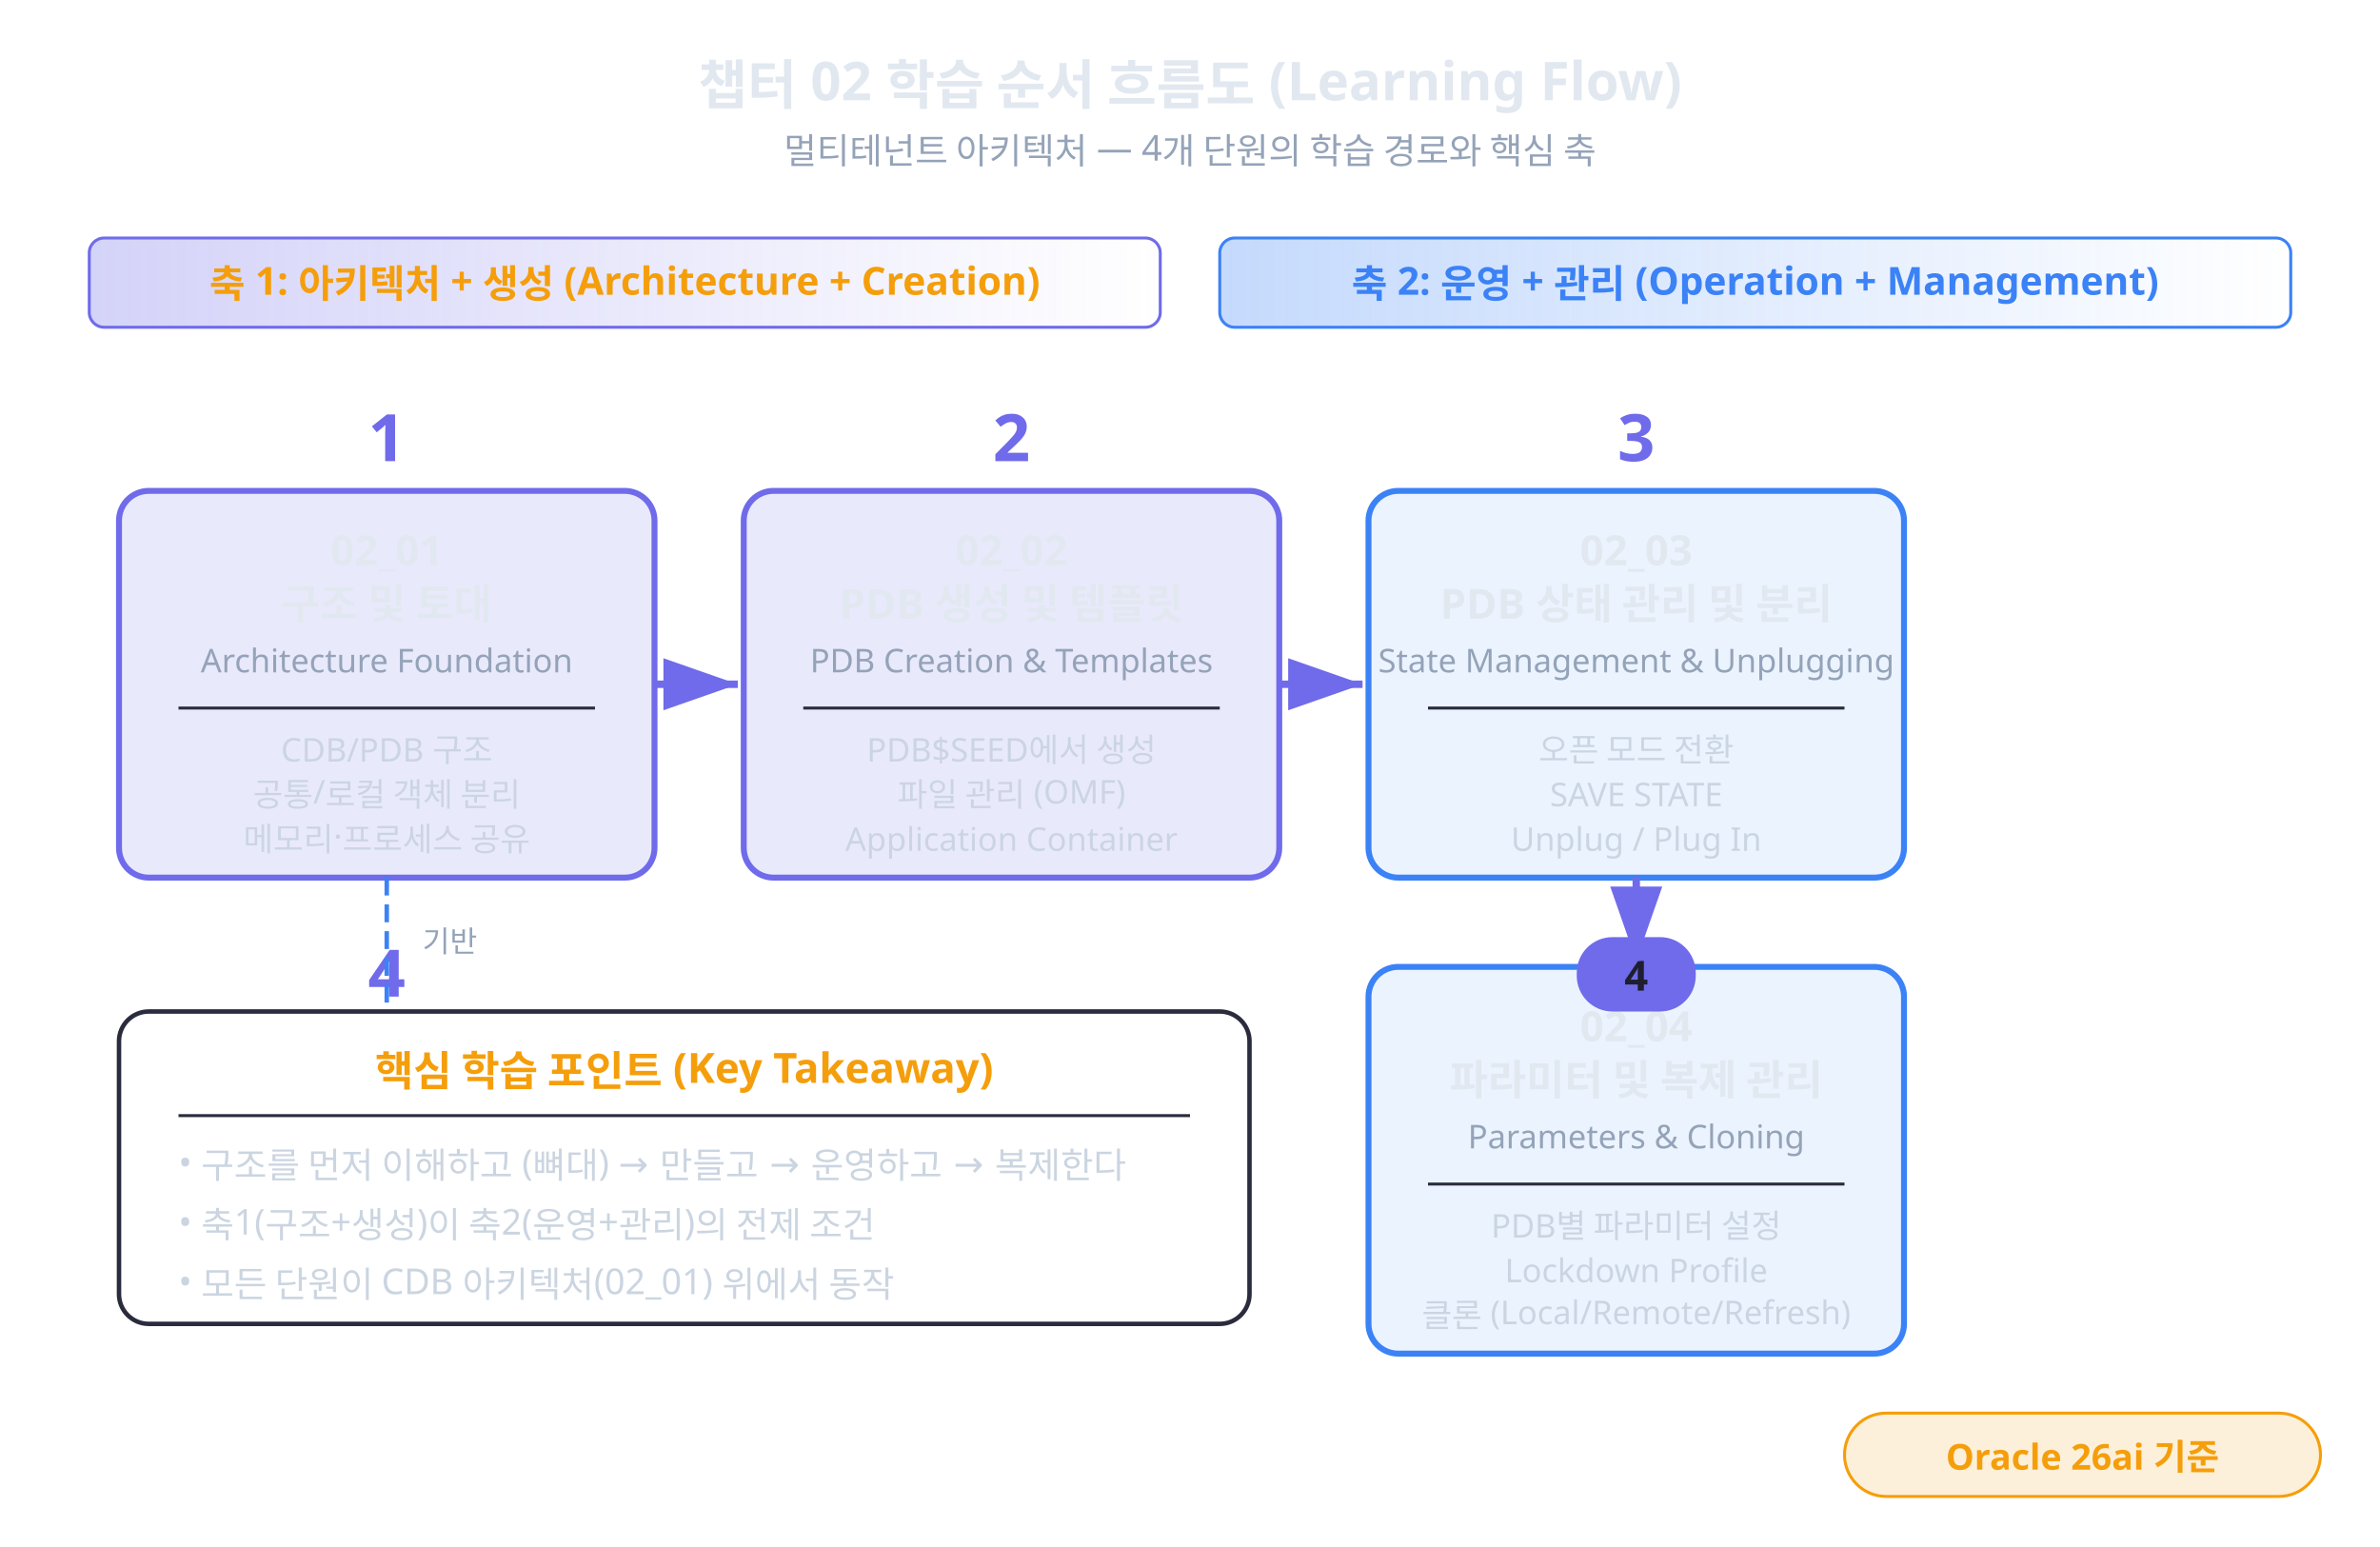
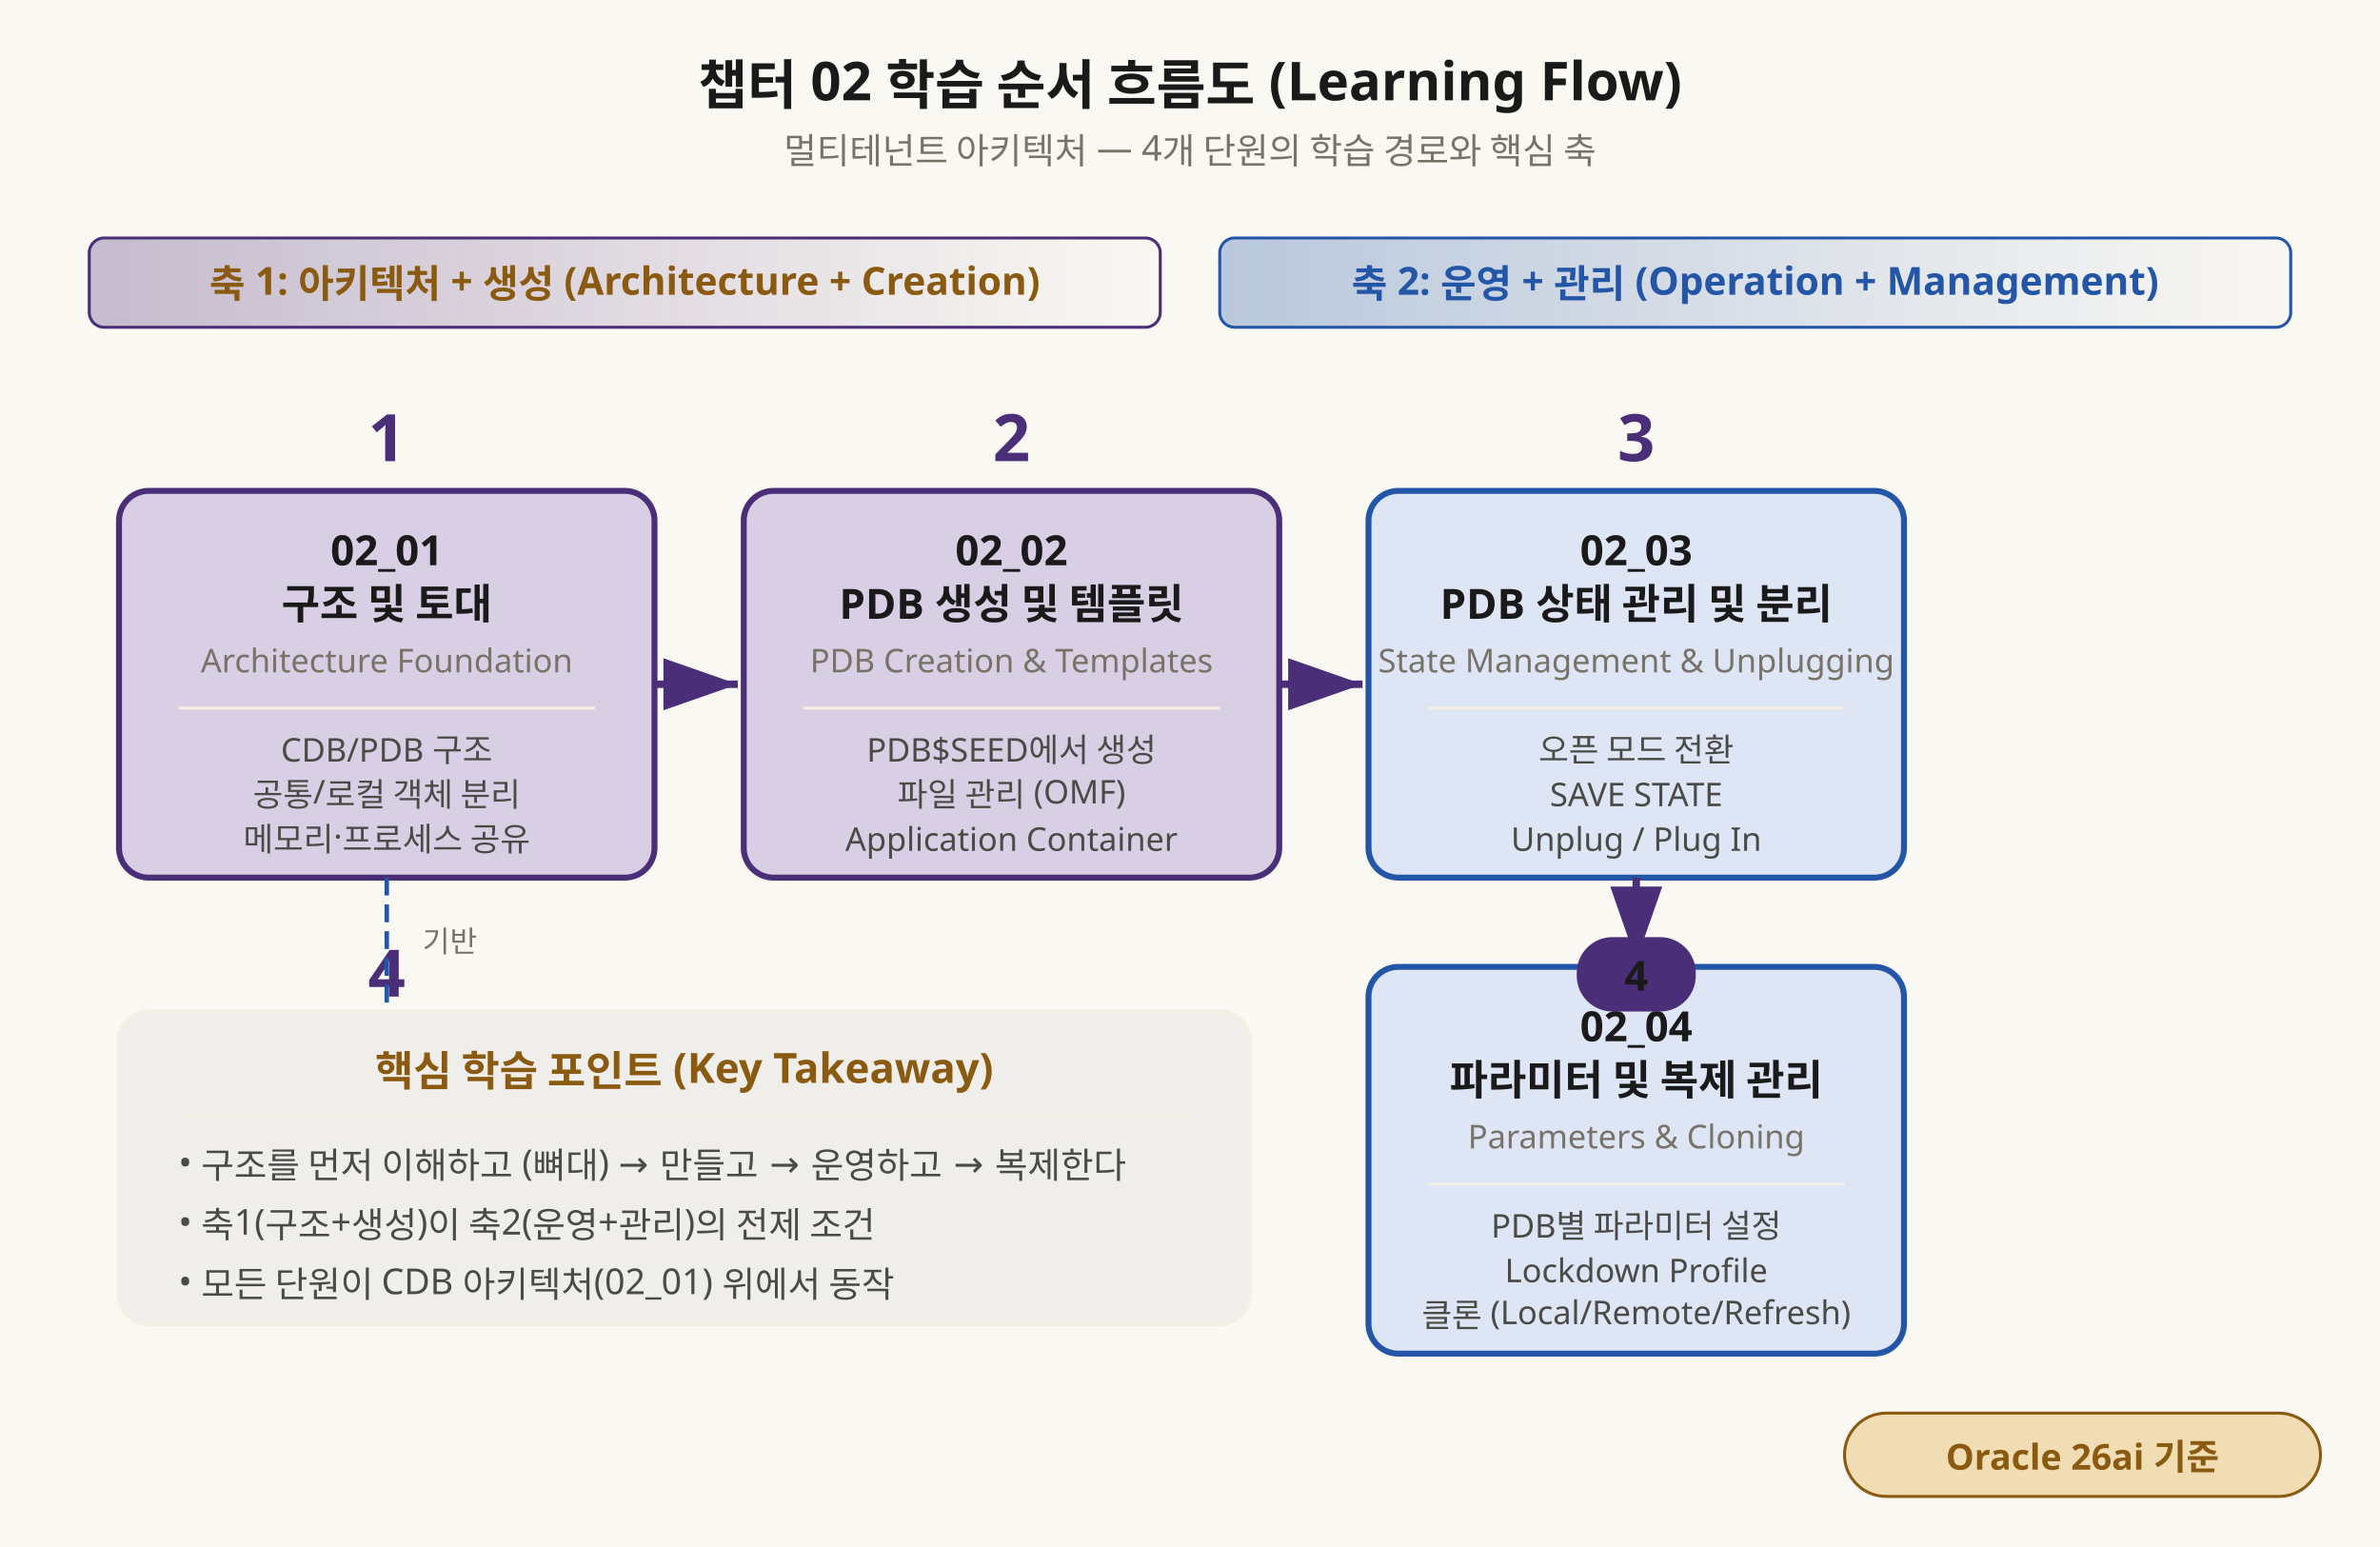
<svg xmlns="http://www.w3.org/2000/svg" viewBox="0 0 800 520">
+   <rect x="0" y="0" width="100%" height="100%" fill="#faf8f3" />
  <style>
-     text { font-family: 'Pretendard', sans-serif; fill: #E2E8F0; }
+     text { font-family: 'Pretendard', sans-serif; fill: #1a1a1a; }
    .title { font-size: 18px; font-weight: 700; }
-     .subtitle { font-size: 12px; fill: #94A3B8; }
+     .subtitle { font-size: 12px; fill: #787368; }
    .label { font-size: 14px; font-weight: 600; }
-     .sublabel { font-size: 11px; fill: #94A3B8; }
-     .desc { font-size: 11px; fill: #CBD5E1; }
-     .code { font-family: monospace; font-size: 13px; fill: #F59E0B; }
-     .axis-label { font-size: 13px; font-weight: 700; fill: #F59E0B; }
-     .axis-desc { font-size: 11px; fill: #94A3B8; }
-     .box { fill: rgba(255,255,255,0.05); stroke: #2A2B3D; stroke-width: 1.5; rx: 10; }
-     .box-primary { fill: rgba(111,107,234,0.15); stroke: #6F6BEA; stroke-width: 2; rx: 10; }
-     .box-secondary { fill: rgba(59,130,246,0.1); stroke: #3B82F6; stroke-width: 2; rx: 10; }
-     .arrow { stroke: #6F6BEA; stroke-width: 2.5; fill: none; marker-end: url(#arrowhead); }
-     .arrow-thin { stroke: #3B82F6; stroke-width: 1.5; fill: none; stroke-dasharray: 6,3; }
-     .badge { font-size: 10px; font-weight: 700; fill: #1E1E2E; }
-     .step-num { font-size: 22px; font-weight: 800; fill: #6F6BEA; }
+     .sublabel { font-size: 11px; fill: #787368; }
+     .desc { font-size: 11px; fill: #4a4a46; }
+     .code { font-family: monospace; font-size: 13px; fill: #8a5a10; }
+     .axis-label { font-size: 13px; font-weight: 700; fill: #8a5a10; }
+     .axis-desc { font-size: 11px; fill: #787368; }
+     .box { fill: rgba(42,42,42,0.05); stroke: #f3efe4; stroke-width: 1.5; rx: 10; }
+     .box-primary { fill: #d8cfe5; stroke: #4a2e78; stroke-width: 2; rx: 10; }
+     .box-secondary { fill: #dee5f5; stroke: #2456a8; stroke-width: 2; rx: 10; }
+     .arrow { stroke: #4a2e78; stroke-width: 2.5; fill: none; marker-end: url(#arrowhead); }
+     .arrow-thin { stroke: #2456a8; stroke-width: 1.5; fill: none; stroke-dasharray: 6,3; }
+     .badge { font-size: 10px; font-weight: 700; fill: #1a1a1a; }
+     .step-num { font-size: 22px; font-weight: 800; fill: #4a2e78; }
  </style>
  <defs>
    <marker id="arrowhead" markerWidth="10" markerHeight="7" refX="10" refY="3.5" orient="auto">
-       <polygon points="0 0, 10 3.5, 0 7" fill="#6F6BEA" />
+       <polygon points="0 0, 10 3.5, 0 7" fill="#4a2e78" />
    </marker>
    <linearGradient id="axisGrad1" x1="0" y1="0" x2="1" y2="0">
-       <stop offset="0%" stop-color="#6F6BEA" stop-opacity="0.3" />
-       <stop offset="100%" stop-color="#6F6BEA" stop-opacity="0" />
+       <stop offset="0%" stop-color="#4a2e78" stop-opacity="0.3" />
+       <stop offset="100%" stop-color="#4a2e78" stop-opacity="0" />
    </linearGradient>
    <linearGradient id="axisGrad2" x1="0" y1="0" x2="1" y2="0">
-       <stop offset="0%" stop-color="#3B82F6" stop-opacity="0.3" />
-       <stop offset="100%" stop-color="#3B82F6" stop-opacity="0" />
+       <stop offset="0%" stop-color="#2456a8" stop-opacity="0.3" />
+       <stop offset="100%" stop-color="#2456a8" stop-opacity="0" />
    </linearGradient>
  </defs>
  <text x="400" y="35" text-anchor="middle" class="title">챕터 02 학습 순서 흐름도 (Learning Flow)</text>
  <text x="400" y="55" text-anchor="middle" class="subtitle">멀티테넌트 아키텍처 — 4개 단원의 학습 경로와 핵심 축</text>
-   <rect x="30" y="80" width="360" height="30" rx="5" fill="url(#axisGrad1)" stroke="#6F6BEA" stroke-width="1" />
+   <rect x="30" y="80" width="360" height="30" rx="5" fill="url(#axisGrad1)" stroke="#4a2e78" stroke-width="1" />
  <text x="210" y="100" text-anchor="middle" class="axis-label">축 1: 아키텍처 + 생성 (Architecture + Creation)</text>
-   <rect x="410" y="80" width="360" height="30" rx="5" fill="url(#axisGrad2)" stroke="#3B82F6" stroke-width="1" />
-   <text x="590" y="100" text-anchor="middle" class="axis-label" style="fill:#3B82F6">축 2: 운영 + 관리 (Operation + Management)</text>
+   <rect x="410" y="80" width="360" height="30" rx="5" fill="url(#axisGrad2)" stroke="#2456a8" stroke-width="1" />
+   <text x="590" y="100" text-anchor="middle" class="axis-label" style="fill:#2456a8">축 2: 운영 + 관리 (Operation + Management)</text>
  <text x="130" y="155" text-anchor="middle" class="step-num">1</text>
  <rect x="40" y="165" width="180" height="130" class="box-primary" />
  <text x="130" y="190" text-anchor="middle" class="label">02_01</text>
  <text x="130" y="208" text-anchor="middle" class="label">구조 및 토대</text>
  <text x="130" y="226" text-anchor="middle" class="sublabel">Architecture Foundation</text>
-   <line x1="60" y1="238" x2="200" y2="238" stroke="#2A2B3D" stroke-width="1" />
+   <line x1="60" y1="238" x2="200" y2="238" stroke="#f3efe4" stroke-width="1" />
  <text x="130" y="256" text-anchor="middle" class="desc">CDB/PDB 구조</text>
  <text x="130" y="271" text-anchor="middle" class="desc">공통/로컬 객체 분리</text>
  <text x="130" y="286" text-anchor="middle" class="desc">메모리·프로세스 공유</text>
  <text x="340" y="155" text-anchor="middle" class="step-num">2</text>
  <rect x="250" y="165" width="180" height="130" class="box-primary" />
  <text x="340" y="190" text-anchor="middle" class="label">02_02</text>
  <text x="340" y="208" text-anchor="middle" class="label">PDB 생성 및 템플릿</text>
  <text x="340" y="226" text-anchor="middle" class="sublabel">PDB Creation &amp; Templates</text>
-   <line x1="270" y1="238" x2="410" y2="238" stroke="#2A2B3D" stroke-width="1" />
+   <line x1="270" y1="238" x2="410" y2="238" stroke="#f3efe4" stroke-width="1" />
  <text x="340" y="256" text-anchor="middle" class="desc">PDB$SEED에서 생성</text>
  <text x="340" y="271" text-anchor="middle" class="desc">파일 관리 (OMF)</text>
  <text x="340" y="286" text-anchor="middle" class="desc">Application Container</text>
  <text x="550" y="155" text-anchor="middle" class="step-num">3</text>
  <rect x="460" y="165" width="180" height="130" class="box-secondary" />
  <text x="550" y="190" text-anchor="middle" class="label">02_03</text>
  <text x="550" y="208" text-anchor="middle" class="label">PDB 상태 관리 및 분리</text>
  <text x="550" y="226" text-anchor="middle" class="sublabel">State Management &amp; Unplugging</text>
-   <line x1="480" y1="238" x2="620" y2="238" stroke="#2A2B3D" stroke-width="1" />
+   <line x1="480" y1="238" x2="620" y2="238" stroke="#f3efe4" stroke-width="1" />
  <text x="550" y="256" text-anchor="middle" class="desc">오픈 모드 전환</text>
  <text x="550" y="271" text-anchor="middle" class="desc">SAVE STATE</text>
  <text x="550" y="286" text-anchor="middle" class="desc">Unplug / Plug In</text>
  <text x="130" y="335" text-anchor="middle" class="step-num">4</text>
  <rect x="460" y="325" width="180" height="130" class="box-secondary" />
  <text x="550" y="350" text-anchor="middle" class="label">02_04</text>
  <text x="550" y="368" text-anchor="middle" class="label">파라미터 및 복제 관리</text>
  <text x="550" y="386" text-anchor="middle" class="sublabel">Parameters &amp; Cloning</text>
-   <line x1="480" y1="398" x2="620" y2="398" stroke="#2A2B3D" stroke-width="1" />
+   <line x1="480" y1="398" x2="620" y2="398" stroke="#f3efe4" stroke-width="1" />
  <text x="550" y="416" text-anchor="middle" class="desc">PDB별 파라미터 설정</text>
  <text x="550" y="431" text-anchor="middle" class="desc">Lockdown Profile</text>
  <text x="550" y="446" text-anchor="middle" class="desc">클론 (Local/Remote/Refresh)</text>
-   <rect x="530" y="315" width="40" height="25" rx="12" fill="#6F6BEA" />
+   <rect x="530" y="315" width="40" height="25" rx="12" fill="#4a2e78" />
  <text x="550" y="333" text-anchor="middle" class="badge" style="font-size:14px;">4</text>
  <rect x="110" y="320" width="40" height="25" fill="transparent" />
  <path d="M 220 230 L 248 230" class="arrow" />
  <path d="M 430 230 L 458 230" class="arrow" />
  <path d="M 550 295 L 550 323" class="arrow" />
  <rect x="40" y="340" width="380" height="105" class="box" rx="10" />
-   <text x="230" y="365" text-anchor="middle" class="label" style="fill:#F59E0B;">핵심 학습 포인트 (Key Takeaway)</text>
-   <line x1="60" y1="375" x2="400" y2="375" stroke="#2A2B3D" stroke-width="1" />
+   <text x="230" y="365" text-anchor="middle" class="label" style="fill:#8a5a10;">핵심 학습 포인트 (Key Takeaway)</text>
+   <line x1="60" y1="375" x2="400" y2="375" stroke="#f3efe4" stroke-width="1" />
  <text x="60" y="395" class="desc" style="font-size:12px;">• 구조를 먼저 이해하고 (뼈대) → 만들고 → 운영하고 → 복제한다</text>
  <text x="60" y="415" class="desc" style="font-size:12px;">• 축1(구조+생성)이 축2(운영+관리)의 전제 조건</text>
  <text x="60" y="435" class="desc" style="font-size:12px;">• 모든 단원이 CDB 아키텍처(02_01) 위에서 동작</text>
  <path d="M 130 295 L 130 338" class="arrow-thin" style="marker-end: none;" />
  <text x="142" y="320" class="sublabel" style="font-size:10px;">기반</text>
-   <rect x="620" y="475" width="160" height="28" rx="14" fill="rgba(245,158,11,0.15)" stroke="#F59E0B" stroke-width="1" />
-   <text x="700" y="494" text-anchor="middle" class="desc" style="fill:#F59E0B; font-size:12px; font-weight:600;">Oracle 26ai 기준</text>
+   <rect x="620" y="475" width="160" height="28" rx="14" fill="#f0ddb3" stroke="#8a5a10" stroke-width="1" />
+   <text x="700" y="494" text-anchor="middle" class="desc" style="fill:#8a5a10; font-size:12px; font-weight:600;">Oracle 26ai 기준</text>
</svg>
